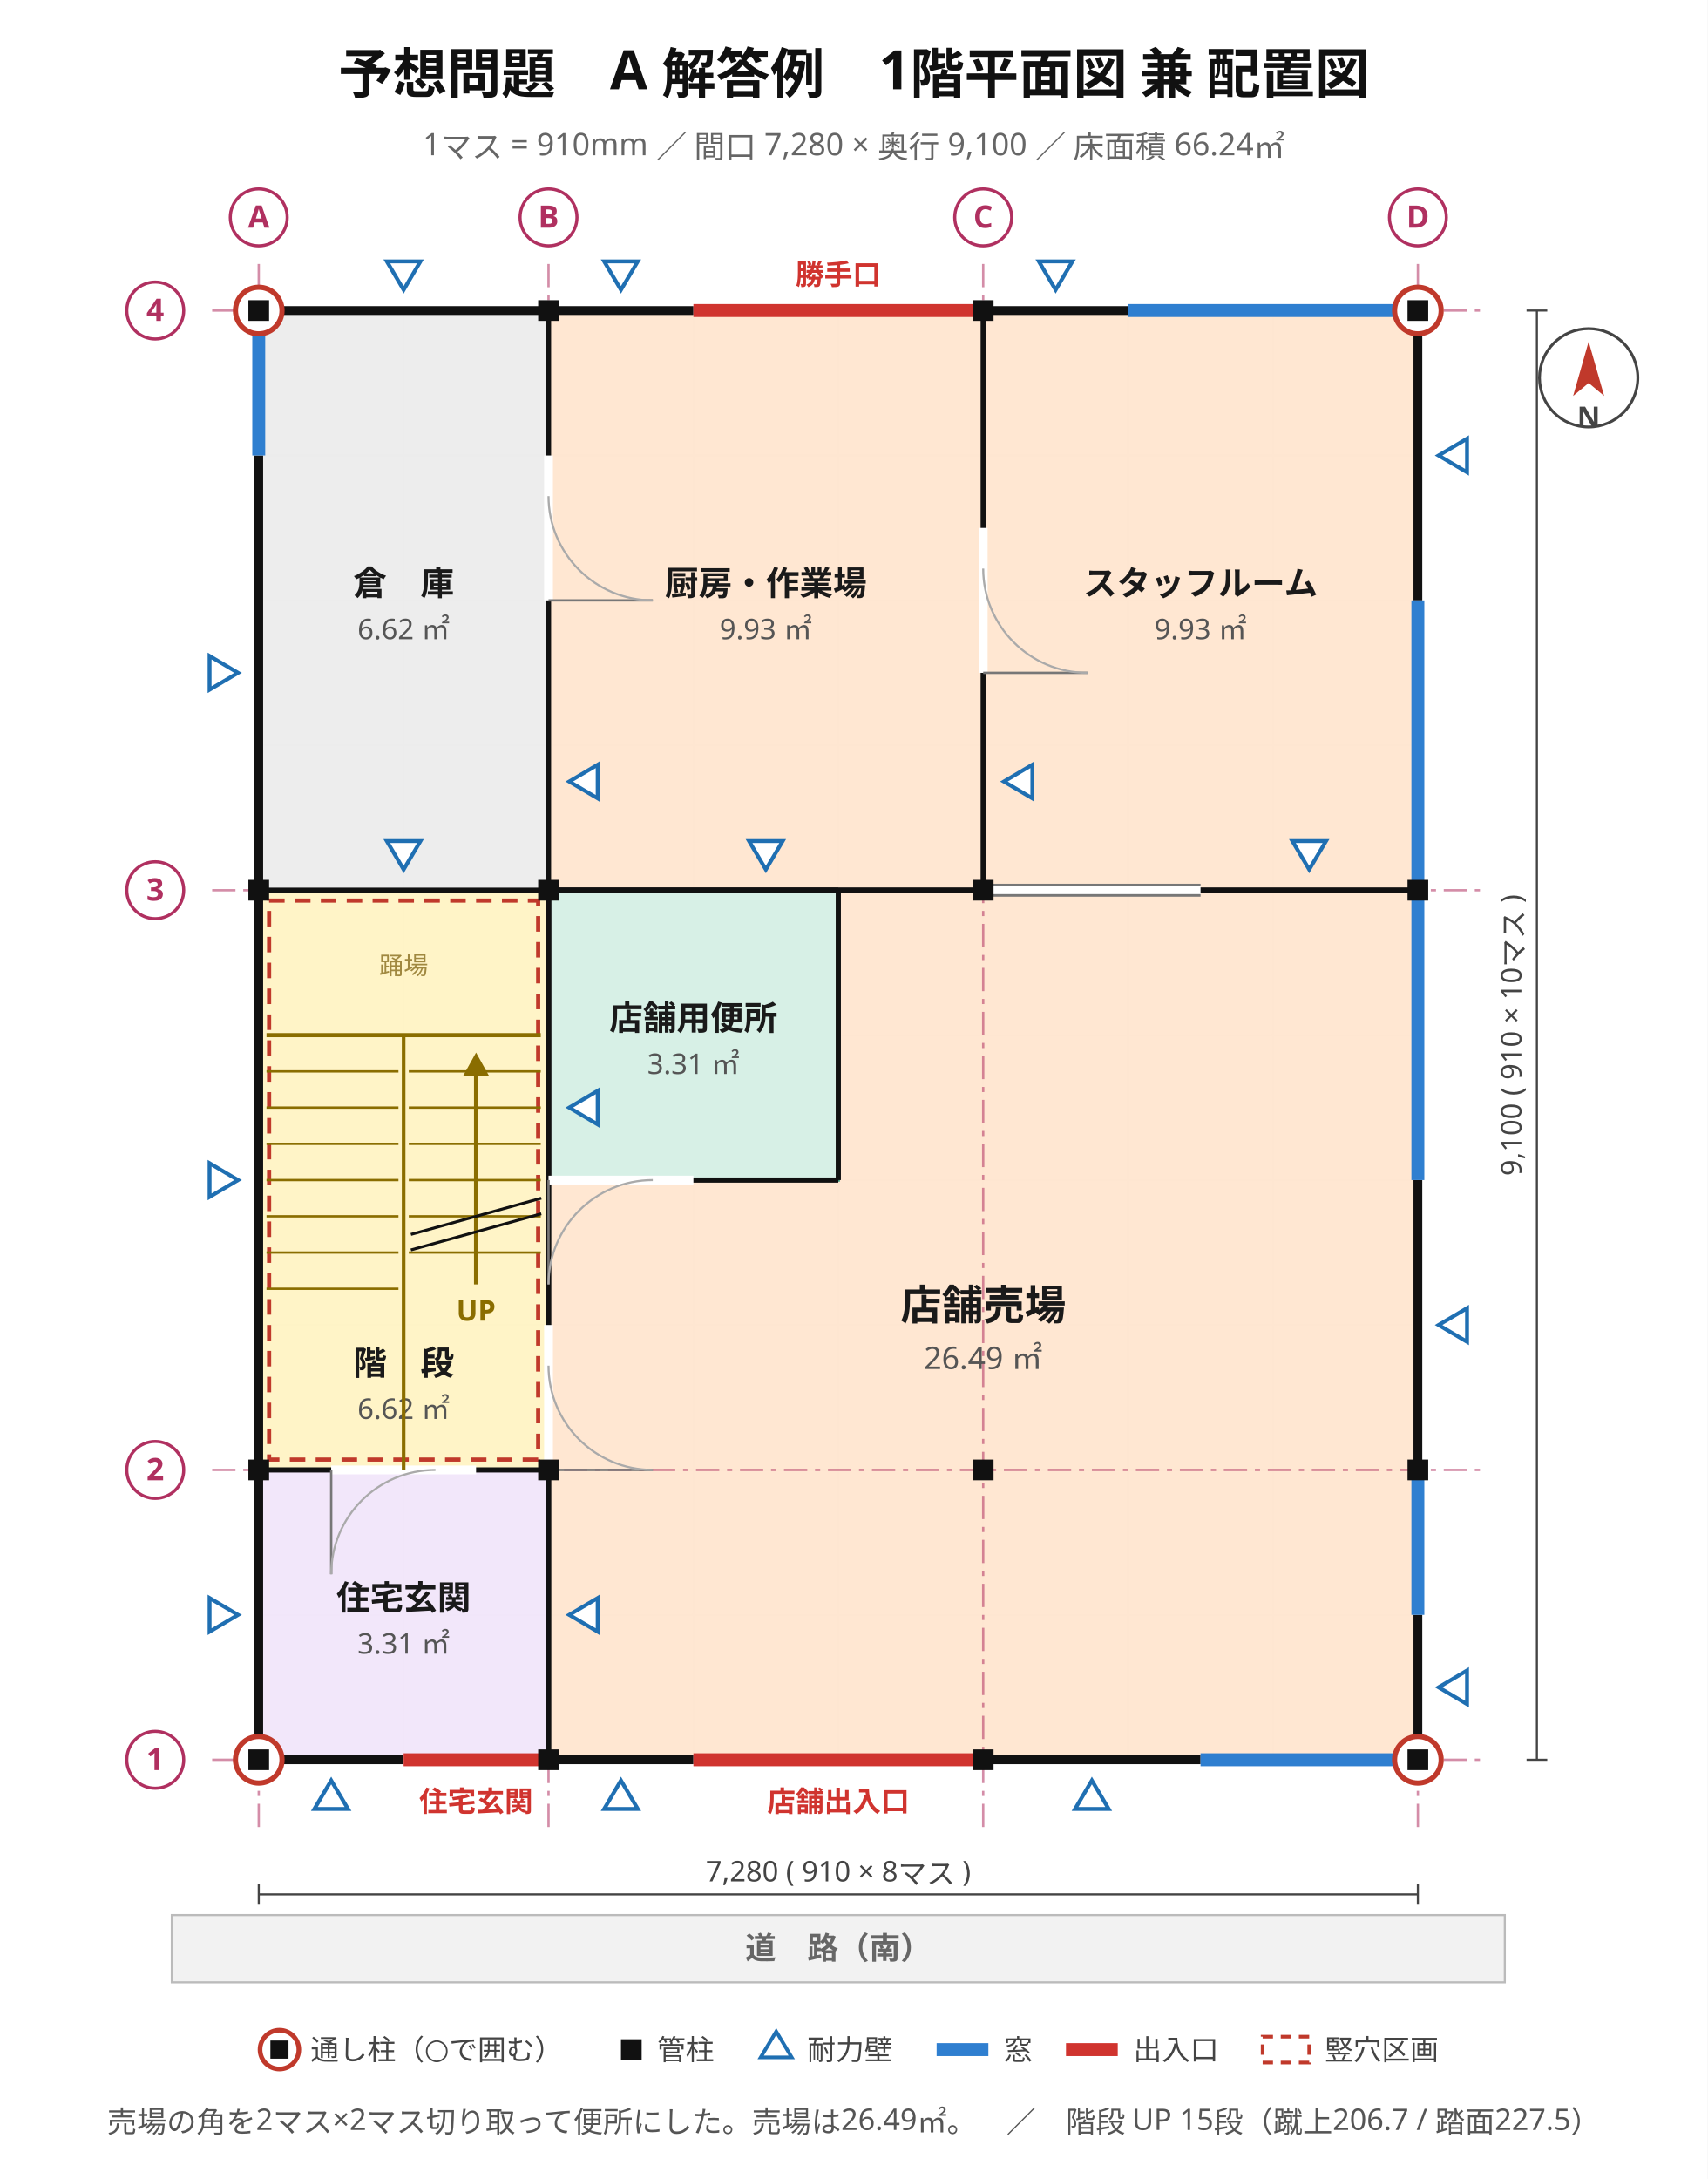
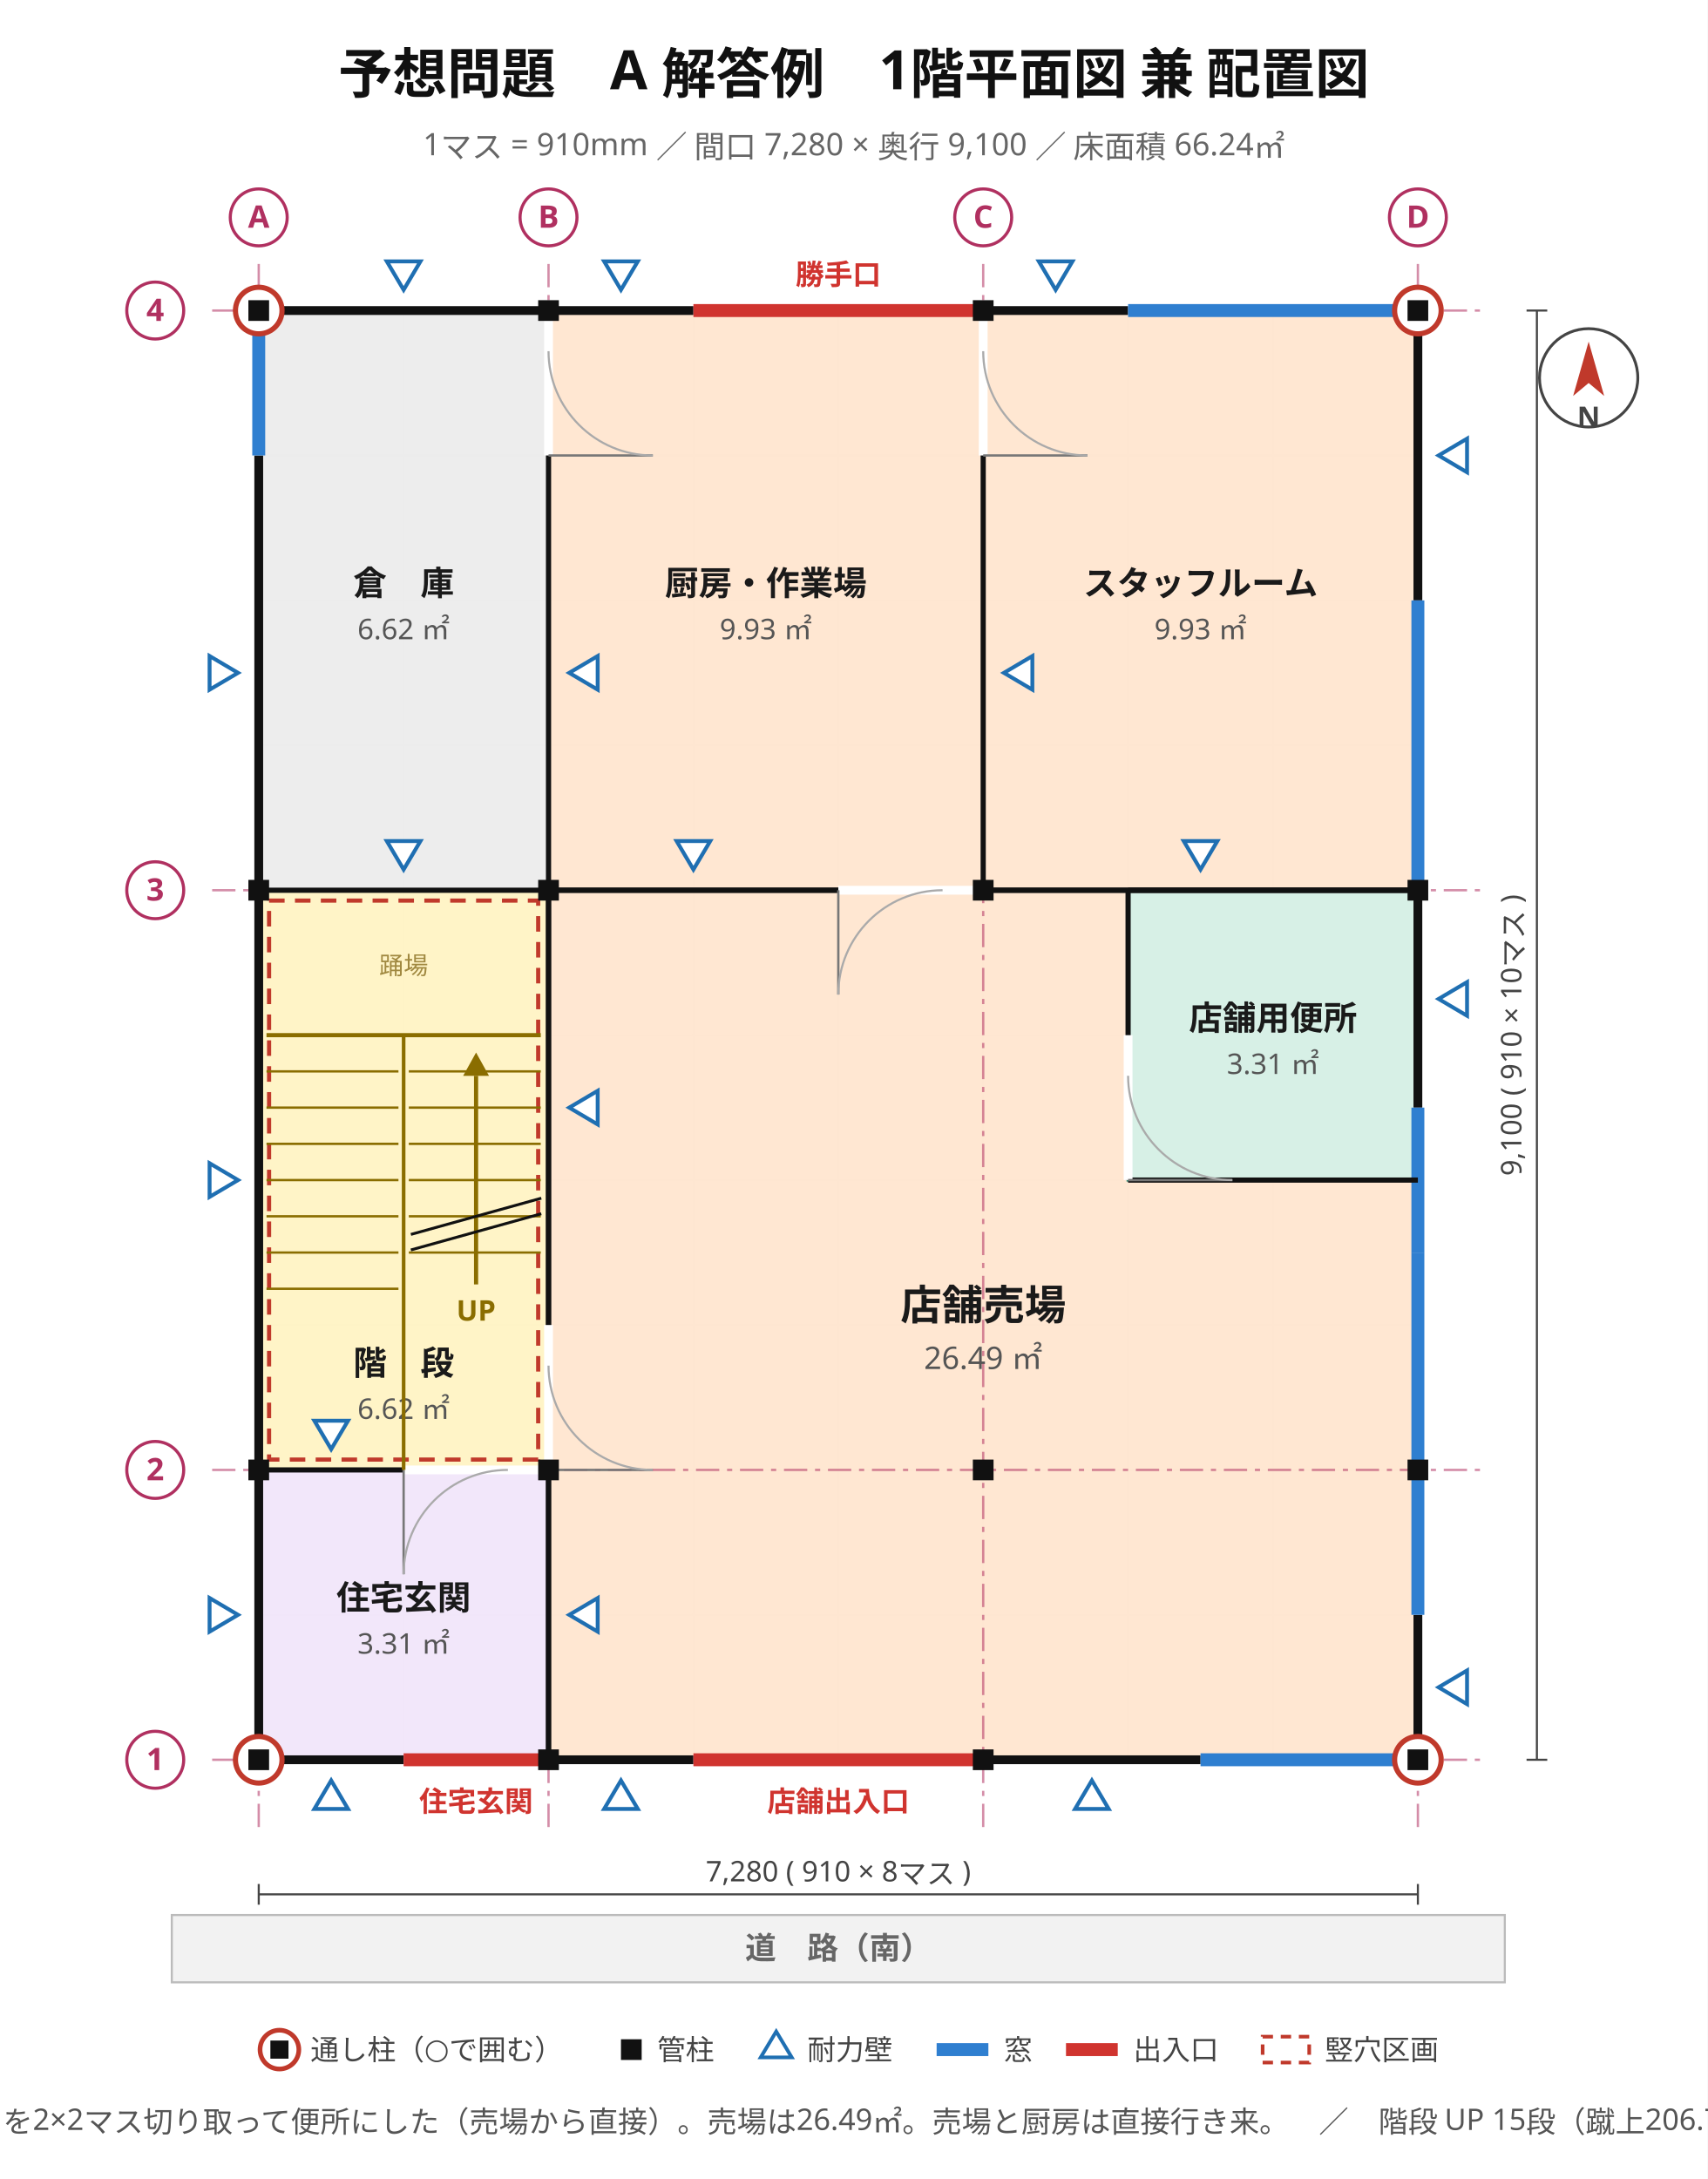
<svg xmlns="http://www.w3.org/2000/svg" viewBox="0 0 660 842" width="660" height="842" font-family="'Hiragino Sans','Hiragino Kaku Gothic ProN','Noto Sans JP','Yu Gothic',Meiryo,'IPAGothic',sans-serif">
  <rect width="660" height="842" fill="#ffffff" />
  <text x="330" y="36" font-size="21" text-anchor="middle" fill="#111" font-weight="700" font-family="'Hiragino Sans','Hiragino Kaku Gothic ProN','Noto Sans JP','Yu Gothic',Meiryo,'IPAGothic',sans-serif">予想問題　A 解答例　1階平面図 兼 配置図</text>
  <text x="330" y="60" font-size="12" text-anchor="middle" fill="#666" font-weight="400" font-family="'Hiragino Sans','Hiragino Kaku Gothic ProN','Noto Sans JP','Yu Gothic',Meiryo,'IPAGothic',sans-serif">1マス = 910mm ／ 間口 7,280 × 奥行 9,100 ／ 床面積 66.24㎡</text>
  <line x1="100" y1="120" x2="100" y2="680" stroke="#e8e8e8" stroke-width="0.7" />
  <line x1="156" y1="120" x2="156" y2="680" stroke="#e8e8e8" stroke-width="0.7" />
  <line x1="212" y1="120" x2="212" y2="680" stroke="#e8e8e8" stroke-width="0.7" />
  <line x1="268" y1="120" x2="268" y2="680" stroke="#e8e8e8" stroke-width="0.7" />
  <line x1="324" y1="120" x2="324" y2="680" stroke="#e8e8e8" stroke-width="0.7" />
  <line x1="380" y1="120" x2="380" y2="680" stroke="#e8e8e8" stroke-width="0.7" />
  <line x1="436" y1="120" x2="436" y2="680" stroke="#e8e8e8" stroke-width="0.7" />
  <line x1="492" y1="120" x2="492" y2="680" stroke="#e8e8e8" stroke-width="0.7" />
  <line x1="548" y1="120" x2="548" y2="680" stroke="#e8e8e8" stroke-width="0.7" />
  <line x1="100" y1="680" x2="548" y2="680" stroke="#e8e8e8" stroke-width="0.7" />
  <line x1="100" y1="624" x2="548" y2="624" stroke="#e8e8e8" stroke-width="0.7" />
  <line x1="100" y1="568" x2="548" y2="568" stroke="#e8e8e8" stroke-width="0.7" />
  <line x1="100" y1="512" x2="548" y2="512" stroke="#e8e8e8" stroke-width="0.7" />
  <line x1="100" y1="456" x2="548" y2="456" stroke="#e8e8e8" stroke-width="0.7" />
  <line x1="100" y1="400" x2="548" y2="400" stroke="#e8e8e8" stroke-width="0.7" />
  <line x1="100" y1="344" x2="548" y2="344" stroke="#e8e8e8" stroke-width="0.7" />
  <line x1="100" y1="288" x2="548" y2="288" stroke="#e8e8e8" stroke-width="0.7" />
  <line x1="100" y1="232" x2="548" y2="232" stroke="#e8e8e8" stroke-width="0.7" />
  <line x1="100" y1="176" x2="548" y2="176" stroke="#e8e8e8" stroke-width="0.7" />
  <line x1="100" y1="120" x2="548" y2="120" stroke="#e8e8e8" stroke-width="0.7" />
  <rect x="100" y="568" width="112" height="112" fill="#f1e6fa" stroke="#8b62b5" stroke-width="1.2" opacity="0.95" />
  <text x="156" y="622" font-size="13" text-anchor="middle" fill="#1a1a1a" font-weight="700" font-family="'Hiragino Sans','Hiragino Kaku Gothic ProN','Noto Sans JP','Yu Gothic',Meiryo,'IPAGothic',sans-serif">住宅玄関</text>
  <text x="156" y="639" font-size="11" text-anchor="middle" fill="#555" font-weight="400" font-family="'Hiragino Sans','Hiragino Kaku Gothic ProN','Noto Sans JP','Yu Gothic',Meiryo,'IPAGothic',sans-serif">3.31 ㎡</text>
  <rect x="100" y="344" width="112" height="224" fill="#fff3c4" stroke="#bb9508" stroke-width="1.2" opacity="0.95" />
  <text x="156" y="531.28" font-size="13" text-anchor="middle" fill="#1a1a1a" font-weight="700" font-family="'Hiragino Sans','Hiragino Kaku Gothic ProN','Noto Sans JP','Yu Gothic',Meiryo,'IPAGothic',sans-serif">階　段</text>
  <text x="156" y="548.28" font-size="11" text-anchor="middle" fill="#555" font-weight="400" font-family="'Hiragino Sans','Hiragino Kaku Gothic ProN','Noto Sans JP','Yu Gothic',Meiryo,'IPAGothic',sans-serif">6.62 ㎡</text>
  <rect x="100" y="120" width="112" height="224" fill="#ececec" stroke="#8a8a8a" stroke-width="1.2" opacity="0.95" />
  <text x="156" y="230" font-size="13" text-anchor="middle" fill="#1a1a1a" font-weight="700" font-family="'Hiragino Sans','Hiragino Kaku Gothic ProN','Noto Sans JP','Yu Gothic',Meiryo,'IPAGothic',sans-serif">倉　庫</text>
  <text x="156" y="247" font-size="11" text-anchor="middle" fill="#555" font-weight="400" font-family="'Hiragino Sans','Hiragino Kaku Gothic ProN','Noto Sans JP','Yu Gothic',Meiryo,'IPAGothic',sans-serif">6.62 ㎡</text>
  <rect x="212" y="344" width="336" height="336" fill="#ffe6d0" stroke="#c9762f" stroke-width="1.2" opacity="0.95" />
  <text x="380" y="510" font-size="16" text-anchor="middle" fill="#1a1a1a" font-weight="700" font-family="'Hiragino Sans','Hiragino Kaku Gothic ProN','Noto Sans JP','Yu Gothic',Meiryo,'IPAGothic',sans-serif">店舗売場</text>
  <text x="380" y="529" font-size="12" text-anchor="middle" fill="#555" font-weight="400" font-family="'Hiragino Sans','Hiragino Kaku Gothic ProN','Noto Sans JP','Yu Gothic',Meiryo,'IPAGothic',sans-serif">26.49 ㎡</text>
-   <rect x="212" y="344" width="112" height="112" fill="#d5f0e7" stroke="#2f9077" stroke-width="1.2" opacity="0.95" />
-   <text x="268" y="398" font-size="13" text-anchor="middle" fill="#1a1a1a" font-weight="700" font-family="'Hiragino Sans','Hiragino Kaku Gothic ProN','Noto Sans JP','Yu Gothic',Meiryo,'IPAGothic',sans-serif">店舗用便所</text>
-   <text x="268" y="415" font-size="11" text-anchor="middle" fill="#555" font-weight="400" font-family="'Hiragino Sans','Hiragino Kaku Gothic ProN','Noto Sans JP','Yu Gothic',Meiryo,'IPAGothic',sans-serif">3.31 ㎡</text>
+   <rect x="436" y="344" width="112" height="112" fill="#d5f0e7" stroke="#2f9077" stroke-width="1.2" opacity="0.95" />
+   <text x="492" y="398" font-size="13" text-anchor="middle" fill="#1a1a1a" font-weight="700" font-family="'Hiragino Sans','Hiragino Kaku Gothic ProN','Noto Sans JP','Yu Gothic',Meiryo,'IPAGothic',sans-serif">店舗用便所</text>
+   <text x="492" y="415" font-size="11" text-anchor="middle" fill="#555" font-weight="400" font-family="'Hiragino Sans','Hiragino Kaku Gothic ProN','Noto Sans JP','Yu Gothic',Meiryo,'IPAGothic',sans-serif">3.31 ㎡</text>
  <rect x="212" y="120" width="168" height="224" fill="#ffe6d0" stroke="#c9762f" stroke-width="1.2" opacity="0.95" />
  <text x="296" y="230" font-size="13" text-anchor="middle" fill="#1a1a1a" font-weight="700" font-family="'Hiragino Sans','Hiragino Kaku Gothic ProN','Noto Sans JP','Yu Gothic',Meiryo,'IPAGothic',sans-serif">厨房・作業場</text>
  <text x="296" y="247" font-size="11" text-anchor="middle" fill="#555" font-weight="400" font-family="'Hiragino Sans','Hiragino Kaku Gothic ProN','Noto Sans JP','Yu Gothic',Meiryo,'IPAGothic',sans-serif">9.93 ㎡</text>
  <rect x="380" y="120" width="168" height="224" fill="#ffe6d0" stroke="#c9762f" stroke-width="1.2" opacity="0.95" />
  <text x="464" y="230" font-size="13" text-anchor="middle" fill="#1a1a1a" font-weight="700" font-family="'Hiragino Sans','Hiragino Kaku Gothic ProN','Noto Sans JP','Yu Gothic',Meiryo,'IPAGothic',sans-serif">スタッフルーム</text>
  <text x="464" y="247" font-size="11" text-anchor="middle" fill="#555" font-weight="400" font-family="'Hiragino Sans','Hiragino Kaku Gothic ProN','Noto Sans JP','Yu Gothic',Meiryo,'IPAGothic',sans-serif">9.93 ㎡</text>
  <line x1="100" y1="102" x2="100" y2="706" stroke="#b03060" stroke-width="0.9" stroke-dasharray="9 3 2 3" opacity="0.55" />
  <line x1="212" y1="102" x2="212" y2="706" stroke="#b03060" stroke-width="0.9" stroke-dasharray="9 3 2 3" opacity="0.55" />
  <line x1="380" y1="102" x2="380" y2="706" stroke="#b03060" stroke-width="0.9" stroke-dasharray="9 3 2 3" opacity="0.55" />
  <line x1="548" y1="102" x2="548" y2="706" stroke="#b03060" stroke-width="0.9" stroke-dasharray="9 3 2 3" opacity="0.55" />
  <line x1="82" y1="680" x2="574" y2="680" stroke="#b03060" stroke-width="0.9" stroke-dasharray="9 3 2 3" opacity="0.55" />
  <line x1="82" y1="568" x2="574" y2="568" stroke="#b03060" stroke-width="0.9" stroke-dasharray="9 3 2 3" opacity="0.55" />
  <line x1="82" y1="344" x2="574" y2="344" stroke="#b03060" stroke-width="0.9" stroke-dasharray="9 3 2 3" opacity="0.55" />
  <line x1="82" y1="120" x2="574" y2="120" stroke="#b03060" stroke-width="0.9" stroke-dasharray="9 3 2 3" opacity="0.55" />
  <rect x="100" y="120" width="448" height="560" stroke="#111" stroke-width="3.4" fill="none" />
  <line x1="268" y1="680" x2="380" y2="680" stroke="#ffffff" stroke-width="4.2" />
  <line x1="268" y1="680" x2="380" y2="680" stroke="#d0342f" stroke-width="5.0" />
  <text x="324" y="700" font-size="11" text-anchor="middle" fill="#d0342f" font-weight="700" font-family="'Hiragino Sans','Hiragino Kaku Gothic ProN','Noto Sans JP','Yu Gothic',Meiryo,'IPAGothic',sans-serif">店舗出入口</text>
  <line x1="156" y1="680" x2="212" y2="680" stroke="#ffffff" stroke-width="4.2" />
  <line x1="156" y1="680" x2="212" y2="680" stroke="#d0342f" stroke-width="5.0" />
  <text x="184" y="700" font-size="11" text-anchor="middle" fill="#d0342f" font-weight="700" font-family="'Hiragino Sans','Hiragino Kaku Gothic ProN','Noto Sans JP','Yu Gothic',Meiryo,'IPAGothic',sans-serif">住宅玄関</text>
  <line x1="464" y1="680" x2="548" y2="680" stroke="#ffffff" stroke-width="4.2" />
  <line x1="464" y1="680" x2="548" y2="680" stroke="#2f7fd0" stroke-width="5.0" />
  <line x1="268" y1="120" x2="380" y2="120" stroke="#ffffff" stroke-width="4.2" />
  <line x1="268" y1="120" x2="380" y2="120" stroke="#d0342f" stroke-width="5.0" />
  <text x="324" y="110" font-size="11" text-anchor="middle" fill="#d0342f" font-weight="700" font-family="'Hiragino Sans','Hiragino Kaku Gothic ProN','Noto Sans JP','Yu Gothic',Meiryo,'IPAGothic',sans-serif">勝手口</text>
  <line x1="436" y1="120" x2="548" y2="120" stroke="#ffffff" stroke-width="4.2" />
  <line x1="436" y1="120" x2="548" y2="120" stroke="#2f7fd0" stroke-width="5.0" />
  <line x1="100" y1="176" x2="100" y2="120" stroke="#ffffff" stroke-width="4.2" />
  <line x1="100" y1="176" x2="100" y2="120" stroke="#2f7fd0" stroke-width="5.0" />
  <line x1="548" y1="624" x2="548" y2="568" stroke="#ffffff" stroke-width="4.2" />
  <line x1="548" y1="624" x2="548" y2="568" stroke="#2f7fd0" stroke-width="5.0" />
-   <line x1="548" y1="456" x2="548" y2="344" stroke="#ffffff" stroke-width="4.2" />
-   <line x1="548" y1="456" x2="548" y2="344" stroke="#2f7fd0" stroke-width="5.0" />
+   <line x1="548" y1="568" x2="548" y2="484" stroke="#ffffff" stroke-width="4.2" />
+   <line x1="548" y1="568" x2="548" y2="484" stroke="#2f7fd0" stroke-width="5.0" />
+   <line x1="548" y1="484" x2="548" y2="428" stroke="#ffffff" stroke-width="4.2" />
+   <line x1="548" y1="484" x2="548" y2="428" stroke="#2f7fd0" stroke-width="5.0" />
  <line x1="548" y1="344" x2="548" y2="232" stroke="#ffffff" stroke-width="4.2" />
  <line x1="548" y1="344" x2="548" y2="232" stroke="#2f7fd0" stroke-width="5.0" />
+   <line x1="100" y1="344" x2="212" y2="344" stroke="#111" stroke-width="2.0" />
+   <line x1="212" y1="568" x2="212" y2="344" stroke="#111" stroke-width="2.0" />
+   <line x1="212" y1="344" x2="548" y2="344" stroke="#111" stroke-width="2.0" />
+   <line x1="212" y1="344" x2="380" y2="344" stroke="#111" stroke-width="2.0" />
+   <line x1="212" y1="680" x2="212" y2="568" stroke="#111" stroke-width="2.0" />
+   <line x1="436" y1="344" x2="548" y2="344" stroke="#111" stroke-width="2.0" />
+   <line x1="100" y1="568" x2="212" y2="568" stroke="#111" stroke-width="2.0" />
+   <line x1="380" y1="344" x2="380" y2="120" stroke="#111" stroke-width="2.0" />
+   <line x1="436" y1="456" x2="436" y2="344" stroke="#111" stroke-width="2.0" />
+   <line x1="380" y1="344" x2="548" y2="344" stroke="#111" stroke-width="2.0" />
+   <line x1="436" y1="456" x2="548" y2="456" stroke="#111" stroke-width="2.0" />
  <line x1="212" y1="344" x2="212" y2="120" stroke="#111" stroke-width="2.0" />
  <line x1="212" y1="680" x2="212" y2="344" stroke="#111" stroke-width="2.0" />
-   <line x1="380" y1="344" x2="380" y2="120" stroke="#111" stroke-width="2.0" />
-   <line x1="212" y1="568" x2="212" y2="344" stroke="#111" stroke-width="2.0" />
-   <line x1="212" y1="456" x2="212" y2="344" stroke="#111" stroke-width="2.0" />
-   <line x1="212" y1="456" x2="324" y2="456" stroke="#111" stroke-width="2.0" />
-   <line x1="380" y1="344" x2="548" y2="344" stroke="#111" stroke-width="2.0" />
-   <line x1="324" y1="456" x2="324" y2="344" stroke="#111" stroke-width="2.0" />
-   <line x1="212" y1="680" x2="212" y2="568" stroke="#111" stroke-width="2.0" />
-   <line x1="212" y1="344" x2="380" y2="344" stroke="#111" stroke-width="2.0" />
-   <line x1="212" y1="344" x2="548" y2="344" stroke="#111" stroke-width="2.0" />
-   <line x1="100" y1="344" x2="212" y2="344" stroke="#111" stroke-width="2.0" />
-   <line x1="212" y1="344" x2="324" y2="344" stroke="#111" stroke-width="2.0" />
-   <line x1="100" y1="568" x2="212" y2="568" stroke="#111" stroke-width="2.0" />
-   <line x1="128" y1="568" x2="184" y2="568" stroke="#ffffff" stroke-width="3.4" />
-   <line x1="128" y1="568" x2="128" y2="608.32" stroke="#777" stroke-width="0.9" />
-   <path d="M 128.0 608.3 A 40.3 40.3 0 0 1 168.3 568.0" stroke="#aaa" stroke-width="0.8" fill="none" />
+   <line x1="156" y1="568" x2="212" y2="568" stroke="#ffffff" stroke-width="3.4" />
+   <line x1="156" y1="568" x2="156" y2="608.32" stroke="#777" stroke-width="0.9" />
+   <path d="M 156.0 608.3 A 40.3 40.3 0 0 1 196.3 568.0" stroke="#aaa" stroke-width="0.8" fill="none" />
  <line x1="212" y1="568" x2="212" y2="512" stroke="#ffffff" stroke-width="3.4" />
  <line x1="212" y1="568" x2="252.32" y2="568" stroke="#777" stroke-width="0.9" />
  <path d="M 252.3 568.0 A 40.3 40.3 0 0 1 212.0 527.7" stroke="#aaa" stroke-width="0.8" fill="none" />
-   <line x1="212" y1="456" x2="268" y2="456" stroke="#ffffff" stroke-width="3.4" />
-   <line x1="212" y1="456" x2="212" y2="496.32" stroke="#777" stroke-width="0.9" />
-   <path d="M 212.0 496.3 A 40.3 40.3 0 0 1 252.3 456.0" stroke="#aaa" stroke-width="0.8" fill="none" />
-   <line x1="380" y1="344" x2="464" y2="344" stroke="#ffffff" stroke-width="3.4" />
-   <line x1="380" y1="342" x2="464" y2="342" stroke="#777" stroke-width="1.0" />
-   <line x1="380" y1="346" x2="464" y2="346" stroke="#777" stroke-width="1.0" />
-   <line x1="212" y1="232" x2="212" y2="176" stroke="#ffffff" stroke-width="3.4" />
-   <line x1="212" y1="232" x2="252.32" y2="232" stroke="#777" stroke-width="0.9" />
-   <path d="M 252.3 232.0 A 40.3 40.3 0 0 1 212.0 191.7" stroke="#aaa" stroke-width="0.8" fill="none" />
-   <line x1="380" y1="260" x2="380" y2="204" stroke="#ffffff" stroke-width="3.4" />
-   <line x1="380" y1="260" x2="420.32" y2="260" stroke="#777" stroke-width="0.9" />
-   <path d="M 420.3 260.0 A 40.3 40.3 0 0 1 380.0 219.7" stroke="#aaa" stroke-width="0.8" fill="none" />
+   <line x1="324" y1="344" x2="380" y2="344" stroke="#ffffff" stroke-width="3.4" />
+   <line x1="324" y1="344" x2="324" y2="384.32" stroke="#777" stroke-width="0.9" />
+   <path d="M 324.0 384.3 A 40.3 40.3 0 0 1 364.3 344.0" stroke="#aaa" stroke-width="0.8" fill="none" />
+   <line x1="436" y1="456" x2="436" y2="400" stroke="#ffffff" stroke-width="3.4" />
+   <line x1="436" y1="456" x2="476.32" y2="456" stroke="#777" stroke-width="0.9" />
+   <path d="M 476.3 456.0 A 40.3 40.3 0 0 1 436.0 415.7" stroke="#aaa" stroke-width="0.8" fill="none" />
+   <line x1="212" y1="176" x2="212" y2="120" stroke="#ffffff" stroke-width="3.4" />
+   <line x1="212" y1="176" x2="252.32" y2="176" stroke="#777" stroke-width="0.9" />
+   <path d="M 252.3 176.0 A 40.3 40.3 0 0 1 212.0 135.7" stroke="#aaa" stroke-width="0.8" fill="none" />
+   <line x1="380" y1="176" x2="380" y2="120" stroke="#ffffff" stroke-width="3.4" />
+   <line x1="380" y1="176" x2="420.32" y2="176" stroke="#777" stroke-width="0.9" />
+   <path d="M 420.3 176.0 A 40.3 40.3 0 0 1 380.0 135.7" stroke="#aaa" stroke-width="0.8" fill="none" />
  <rect x="104" y="348" width="104" height="216" fill="none" stroke="#c0392b" stroke-width="1.6" stroke-dasharray="6 4" />
  <line x1="103" y1="400" x2="209" y2="400" stroke="#8a6d00" stroke-width="1.6" />
  <line x1="156" y1="568" x2="156" y2="400" stroke="#8a6d00" stroke-width="1.4" />
  <line x1="158" y1="414" x2="209" y2="414" stroke="#8a6d00" stroke-width="0.9" />
  <line x1="158" y1="428" x2="209" y2="428" stroke="#8a6d00" stroke-width="0.9" />
  <line x1="158" y1="442" x2="209" y2="442" stroke="#8a6d00" stroke-width="0.9" />
  <line x1="158" y1="456" x2="209" y2="456" stroke="#8a6d00" stroke-width="0.9" />
  <line x1="158" y1="470" x2="209" y2="470" stroke="#8a6d00" stroke-width="0.9" />
  <line x1="158" y1="484" x2="209" y2="484" stroke="#8a6d00" stroke-width="0.9" />
  <line x1="103" y1="414" x2="154" y2="414" stroke="#8a6d00" stroke-width="0.9" />
  <line x1="103" y1="428" x2="154" y2="428" stroke="#8a6d00" stroke-width="0.9" />
  <line x1="103" y1="442" x2="154" y2="442" stroke="#8a6d00" stroke-width="0.9" />
  <line x1="103" y1="456" x2="154" y2="456" stroke="#8a6d00" stroke-width="0.9" />
  <line x1="103" y1="470" x2="154" y2="470" stroke="#8a6d00" stroke-width="0.9" />
  <line x1="103" y1="484" x2="154" y2="484" stroke="#8a6d00" stroke-width="0.9" />
  <line x1="103" y1="498" x2="154" y2="498" stroke="#8a6d00" stroke-width="0.9" />
  <line x1="184" y1="496.32" x2="184" y2="415.72" stroke="#8a6d00" stroke-width="1.6" />
  <polygon points="184,406.72 179,415.72 189,415.72" fill="#8a6d00" />
  <text x="184" y="510.32" font-size="11" text-anchor="middle" fill="#8a6d00" font-weight="700" font-family="'Hiragino Sans','Hiragino Kaku Gothic ProN','Noto Sans JP','Yu Gothic',Meiryo,'IPAGothic',sans-serif">UP</text>
  <line x1="158.8" y1="477" x2="209.2" y2="463" stroke="#111" stroke-width="1.1" />
  <line x1="158.8" y1="483" x2="209.2" y2="469" stroke="#111" stroke-width="1.1" />
  <text x="156" y="376.48" font-size="9.5" text-anchor="middle" fill="#a08840" font-weight="400" font-family="'Hiragino Sans','Hiragino Kaku Gothic ProN','Noto Sans JP','Yu Gothic',Meiryo,'IPAGothic',sans-serif">踊場</text>
  <polygon points="92,624 81,617.5 81,630.5" fill="#ffffff" stroke="#1f6fb2" stroke-width="1.5" />
  <polygon points="92,456 81,449.5 81,462.5" fill="#ffffff" stroke="#1f6fb2" stroke-width="1.5" />
  <polygon points="92,260 81,253.5 81,266.5" fill="#ffffff" stroke="#1f6fb2" stroke-width="1.5" />
  <polygon points="220,624 231,617.5 231,630.5" fill="#ffffff" stroke="#1f6fb2" stroke-width="1.5" />
  <polygon points="220,428 231,421.5 231,434.5" fill="#ffffff" stroke="#1f6fb2" stroke-width="1.5" />
-   <polygon points="220,302 231,295.5 231,308.5" fill="#ffffff" stroke="#1f6fb2" stroke-width="1.5" />
-   <polygon points="388,302 399,295.5 399,308.5" fill="#ffffff" stroke="#1f6fb2" stroke-width="1.5" />
+   <polygon points="220,260 231,253.5 231,266.5" fill="#ffffff" stroke="#1f6fb2" stroke-width="1.5" />
+   <polygon points="388,260 399,253.5 399,266.5" fill="#ffffff" stroke="#1f6fb2" stroke-width="1.5" />
  <polygon points="556,652 567,645.5 567,658.5" fill="#ffffff" stroke="#1f6fb2" stroke-width="1.5" />
-   <polygon points="556,512 567,505.5 567,518.5" fill="#ffffff" stroke="#1f6fb2" stroke-width="1.5" />
+   <polygon points="556,386 567,379.5 567,392.5" fill="#ffffff" stroke="#1f6fb2" stroke-width="1.5" />
  <polygon points="556,176 567,169.5 567,182.5" fill="#ffffff" stroke="#1f6fb2" stroke-width="1.5" />
  <polygon points="128,688 121.5,699 134.5,699" fill="#ffffff" stroke="#1f6fb2" stroke-width="1.5" />
  <polygon points="240,688 233.5,699 246.5,699" fill="#ffffff" stroke="#1f6fb2" stroke-width="1.5" />
  <polygon points="422,688 415.5,699 428.5,699" fill="#ffffff" stroke="#1f6fb2" stroke-width="1.5" />
+   <polygon points="128,560 121.5,549 134.5,549" fill="#ffffff" stroke="#1f6fb2" stroke-width="1.5" />
  <polygon points="156,336 149.5,325 162.5,325" fill="#ffffff" stroke="#1f6fb2" stroke-width="1.5" />
-   <polygon points="296,336 289.5,325 302.5,325" fill="#ffffff" stroke="#1f6fb2" stroke-width="1.5" />
-   <polygon points="506,336 499.5,325 512.5,325" fill="#ffffff" stroke="#1f6fb2" stroke-width="1.5" />
+   <polygon points="268,336 261.5,325 274.5,325" fill="#ffffff" stroke="#1f6fb2" stroke-width="1.5" />
+   <polygon points="464,336 457.5,325 470.5,325" fill="#ffffff" stroke="#1f6fb2" stroke-width="1.5" />
  <polygon points="156,112 149.5,101 162.5,101" fill="#ffffff" stroke="#1f6fb2" stroke-width="1.5" />
  <polygon points="240,112 233.5,101 246.5,101" fill="#ffffff" stroke="#1f6fb2" stroke-width="1.5" />
  <polygon points="408,112 401.5,101 414.5,101" fill="#ffffff" stroke="#1f6fb2" stroke-width="1.5" />
  <rect x="208" y="676" width="8" height="8" fill="#111" />
  <rect x="376" y="676" width="8" height="8" fill="#111" />
  <rect x="96" y="564" width="8" height="8" fill="#111" />
  <rect x="544" y="564" width="8" height="8" fill="#111" />
  <rect x="96" y="340" width="8" height="8" fill="#111" />
  <rect x="544" y="340" width="8" height="8" fill="#111" />
  <rect x="208" y="116" width="8" height="8" fill="#111" />
  <rect x="376" y="116" width="8" height="8" fill="#111" />
  <rect x="208" y="564" width="8" height="8" fill="#111" />
  <rect x="376" y="564" width="8" height="8" fill="#111" />
  <rect x="208" y="340" width="8" height="8" fill="#111" />
  <rect x="376" y="340" width="8" height="8" fill="#111" />
  <circle cx="100" cy="680" r="9" fill="#ffffff" stroke="#c0392b" stroke-width="2.0" />
  <rect x="96" y="676" width="8" height="8" fill="#111" />
  <circle cx="548" cy="680" r="9" fill="#ffffff" stroke="#c0392b" stroke-width="2.0" />
  <rect x="544" y="676" width="8" height="8" fill="#111" />
  <circle cx="100" cy="120" r="9" fill="#ffffff" stroke="#c0392b" stroke-width="2.0" />
  <rect x="96" y="116" width="8" height="8" fill="#111" />
  <circle cx="548" cy="120" r="9" fill="#ffffff" stroke="#c0392b" stroke-width="2.0" />
  <rect x="544" y="116" width="8" height="8" fill="#111" />
  <circle cx="100" cy="84" r="11" fill="#ffffff" stroke="#b03060" stroke-width="1.2" />
  <text x="100" y="88" font-size="12" text-anchor="middle" fill="#b03060" font-weight="700" font-family="'Hiragino Sans','Hiragino Kaku Gothic ProN','Noto Sans JP','Yu Gothic',Meiryo,'IPAGothic',sans-serif">A</text>
  <circle cx="212" cy="84" r="11" fill="#ffffff" stroke="#b03060" stroke-width="1.2" />
  <text x="212" y="88" font-size="12" text-anchor="middle" fill="#b03060" font-weight="700" font-family="'Hiragino Sans','Hiragino Kaku Gothic ProN','Noto Sans JP','Yu Gothic',Meiryo,'IPAGothic',sans-serif">B</text>
  <circle cx="380" cy="84" r="11" fill="#ffffff" stroke="#b03060" stroke-width="1.2" />
  <text x="380" y="88" font-size="12" text-anchor="middle" fill="#b03060" font-weight="700" font-family="'Hiragino Sans','Hiragino Kaku Gothic ProN','Noto Sans JP','Yu Gothic',Meiryo,'IPAGothic',sans-serif">C</text>
  <circle cx="548" cy="84" r="11" fill="#ffffff" stroke="#b03060" stroke-width="1.2" />
  <text x="548" y="88" font-size="12" text-anchor="middle" fill="#b03060" font-weight="700" font-family="'Hiragino Sans','Hiragino Kaku Gothic ProN','Noto Sans JP','Yu Gothic',Meiryo,'IPAGothic',sans-serif">D</text>
  <circle cx="60" cy="680" r="11" fill="#ffffff" stroke="#b03060" stroke-width="1.2" />
  <text x="60" y="684" font-size="12" text-anchor="middle" fill="#b03060" font-weight="700" font-family="'Hiragino Sans','Hiragino Kaku Gothic ProN','Noto Sans JP','Yu Gothic',Meiryo,'IPAGothic',sans-serif">1</text>
  <circle cx="60" cy="568" r="11" fill="#ffffff" stroke="#b03060" stroke-width="1.2" />
  <text x="60" y="572" font-size="12" text-anchor="middle" fill="#b03060" font-weight="700" font-family="'Hiragino Sans','Hiragino Kaku Gothic ProN','Noto Sans JP','Yu Gothic',Meiryo,'IPAGothic',sans-serif">2</text>
  <circle cx="60" cy="344" r="11" fill="#ffffff" stroke="#b03060" stroke-width="1.2" />
  <text x="60" y="348" font-size="12" text-anchor="middle" fill="#b03060" font-weight="700" font-family="'Hiragino Sans','Hiragino Kaku Gothic ProN','Noto Sans JP','Yu Gothic',Meiryo,'IPAGothic',sans-serif">3</text>
  <circle cx="60" cy="120" r="11" fill="#ffffff" stroke="#b03060" stroke-width="1.2" />
  <text x="60" y="124" font-size="12" text-anchor="middle" fill="#b03060" font-weight="700" font-family="'Hiragino Sans','Hiragino Kaku Gothic ProN','Noto Sans JP','Yu Gothic',Meiryo,'IPAGothic',sans-serif">4</text>
  <line x1="100" y1="732" x2="548" y2="732" stroke="#444" stroke-width="0.8" />
  <line x1="100" y1="728" x2="100" y2="736" stroke="#444" stroke-width="0.8" />
  <line x1="548" y1="728" x2="548" y2="736" stroke="#444" stroke-width="0.8" />
  <text x="324" y="727" font-size="11" text-anchor="middle" fill="#444" font-weight="400" font-family="'Hiragino Sans','Hiragino Kaku Gothic ProN','Noto Sans JP','Yu Gothic',Meiryo,'IPAGothic',sans-serif">7,280  ( 910 × 8マス )</text>
  <line x1="594" y1="680" x2="594" y2="120" stroke="#444" stroke-width="0.8" />
  <line x1="590" y1="680" x2="598" y2="680" stroke="#444" stroke-width="0.8" />
  <line x1="590" y1="120" x2="598" y2="120" stroke="#444" stroke-width="0.8" />
  <g transform="translate(588,400) rotate(-90)">
    <text x="0" y="0" font-size="11" text-anchor="middle" fill="#444" font-weight="400" font-family="'Hiragino Sans','Hiragino Kaku Gothic ProN','Noto Sans JP','Yu Gothic',Meiryo,'IPAGothic',sans-serif">9,100  ( 910 × 10マス )</text>
  </g>
  <circle cx="614" cy="146" r="19" fill="#ffffff" stroke="#444" stroke-width="1.1" />
  <polygon points="614,132 608,153 614,148 620,153" fill="#c0392b" />
  <text x="614" y="165" font-size="11" text-anchor="middle" fill="#444" font-weight="700" font-family="'Hiragino Sans','Hiragino Kaku Gothic ProN','Noto Sans JP','Yu Gothic',Meiryo,'IPAGothic',sans-serif">N</text>
  <rect x="66.4" y="740" width="515.2" height="26" fill="#f2f2f2" stroke="#bbb" stroke-width="0.8" />
  <text x="324" y="757" font-size="12" text-anchor="middle" fill="#666" font-weight="700" font-family="'Hiragino Sans','Hiragino Kaku Gothic ProN','Noto Sans JP','Yu Gothic',Meiryo,'IPAGothic',sans-serif">道　路（南）</text>
  <circle cx="108" cy="792" r="7.5" fill="#ffffff" stroke="#c0392b" stroke-width="1.8" />
  <rect x="104.5" y="788.5" width="7" height="7" fill="#111" />
  <text x="120" y="796" font-size="11" text-anchor="start" fill="#444" font-weight="400" font-family="'Hiragino Sans','Hiragino Kaku Gothic ProN','Noto Sans JP','Yu Gothic',Meiryo,'IPAGothic',sans-serif">通し柱（○で囲む）</text>
  <rect x="240" y="788" width="8" height="8" fill="#111" />
  <text x="254" y="796" font-size="11" text-anchor="start" fill="#444" font-weight="400" font-family="'Hiragino Sans','Hiragino Kaku Gothic ProN','Noto Sans JP','Yu Gothic',Meiryo,'IPAGothic',sans-serif">管柱</text>
  <polygon points="300,785 294,795 306,795" fill="#fff" stroke="#1f6fb2" stroke-width="1.4" />
  <text x="312" y="796" font-size="11" text-anchor="start" fill="#444" font-weight="400" font-family="'Hiragino Sans','Hiragino Kaku Gothic ProN','Noto Sans JP','Yu Gothic',Meiryo,'IPAGothic',sans-serif">耐力壁</text>
  <line x1="362" y1="792" x2="382" y2="792" stroke="#2f7fd0" stroke-width="5" />
  <text x="388" y="796" font-size="11" text-anchor="start" fill="#444" font-weight="400" font-family="'Hiragino Sans','Hiragino Kaku Gothic ProN','Noto Sans JP','Yu Gothic',Meiryo,'IPAGothic',sans-serif">窓</text>
  <line x1="412" y1="792" x2="432" y2="792" stroke="#d0342f" stroke-width="5" />
  <text x="438" y="796" font-size="11" text-anchor="start" fill="#444" font-weight="400" font-family="'Hiragino Sans','Hiragino Kaku Gothic ProN','Noto Sans JP','Yu Gothic',Meiryo,'IPAGothic',sans-serif">出入口</text>
  <rect x="488" y="787" width="18" height="10" fill="none" stroke="#c0392b" stroke-width="1.4" stroke-dasharray="4 3" />
  <text x="512" y="796" font-size="11" text-anchor="start" fill="#444" font-weight="400" font-family="'Hiragino Sans','Hiragino Kaku Gothic ProN','Noto Sans JP','Yu Gothic',Meiryo,'IPAGothic',sans-serif">竪穴区画</text>
-   <text x="330" y="824" font-size="11.5" text-anchor="middle" fill="#555" font-weight="400" font-family="'Hiragino Sans','Hiragino Kaku Gothic ProN','Noto Sans JP','Yu Gothic',Meiryo,'IPAGothic',sans-serif">売場の角を2マス×2マス切り取って便所にした。売場は26.49㎡。　／　階段 UP 15段（蹴上206.7 / 踏面227.5）</text>
+   <text x="330" y="824" font-size="11.5" text-anchor="middle" fill="#555" font-weight="400" font-family="'Hiragino Sans','Hiragino Kaku Gothic ProN','Noto Sans JP','Yu Gothic',Meiryo,'IPAGothic',sans-serif">売場の東南の角を2×2マス切り取って便所にした（売場から直接）。売場は26.49㎡。売場と厨房は直接行き来。　／　階段 UP 15段（蹴上206.7 / 踏面227.5）</text>
</svg>
